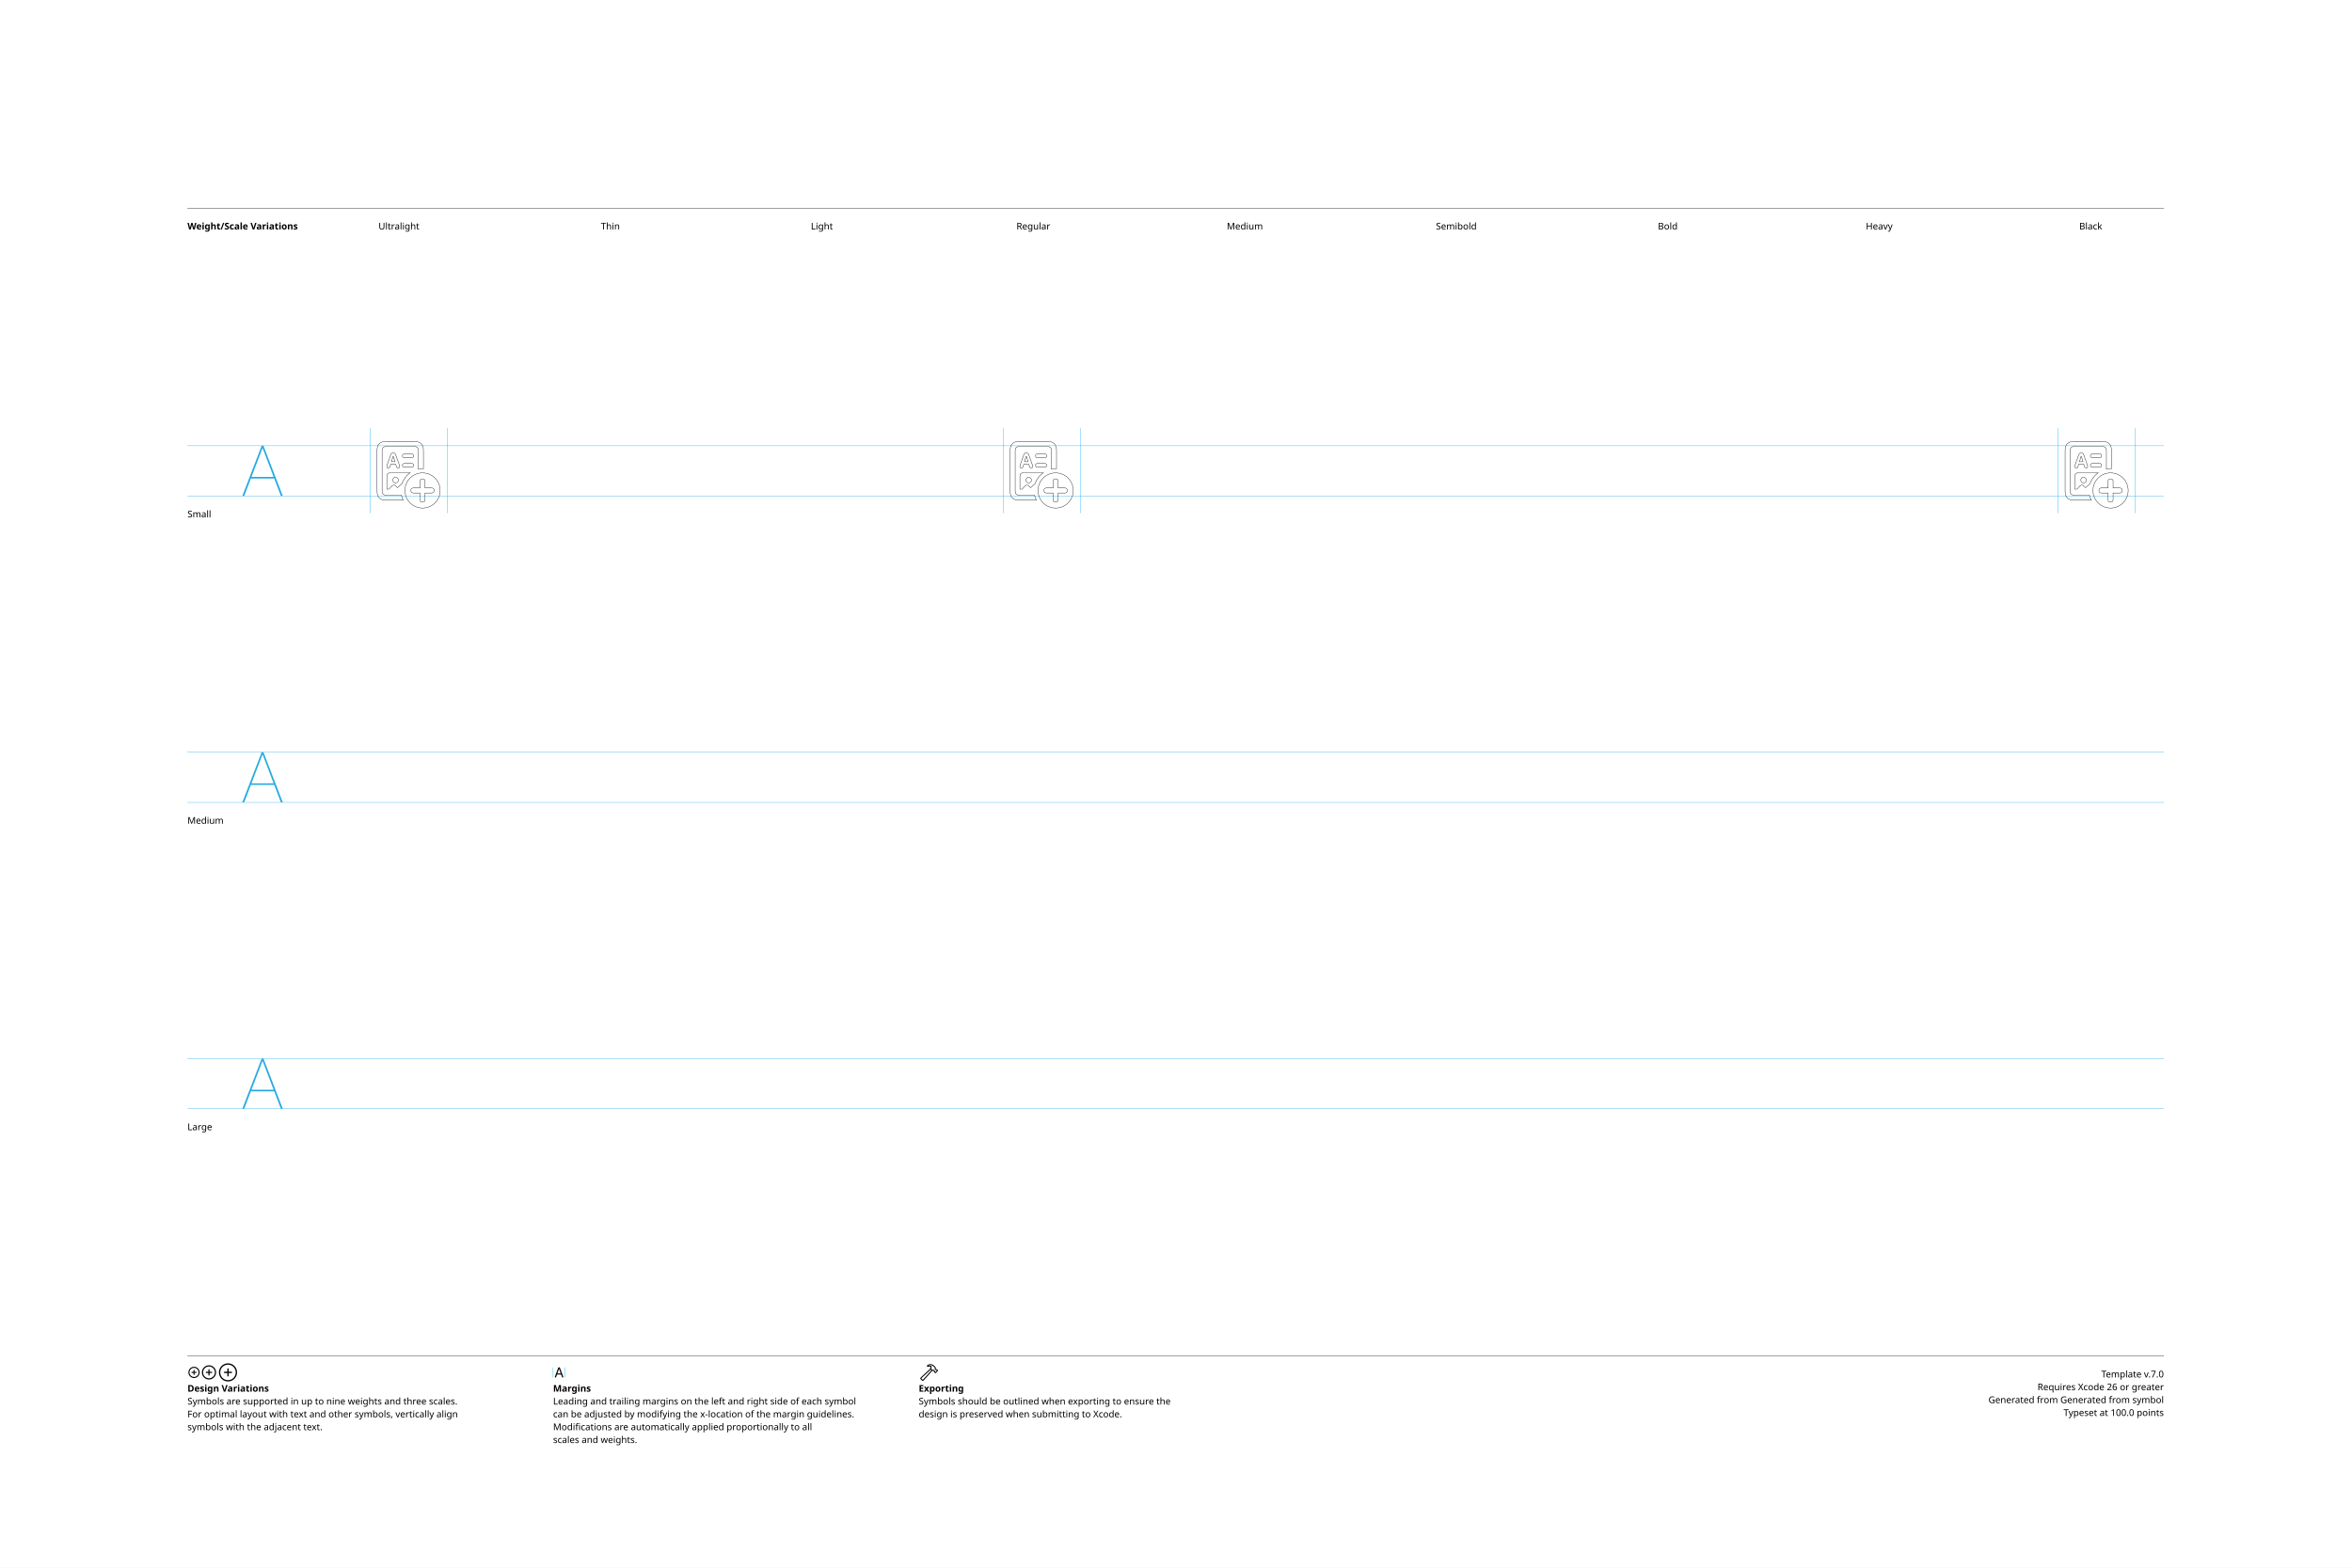
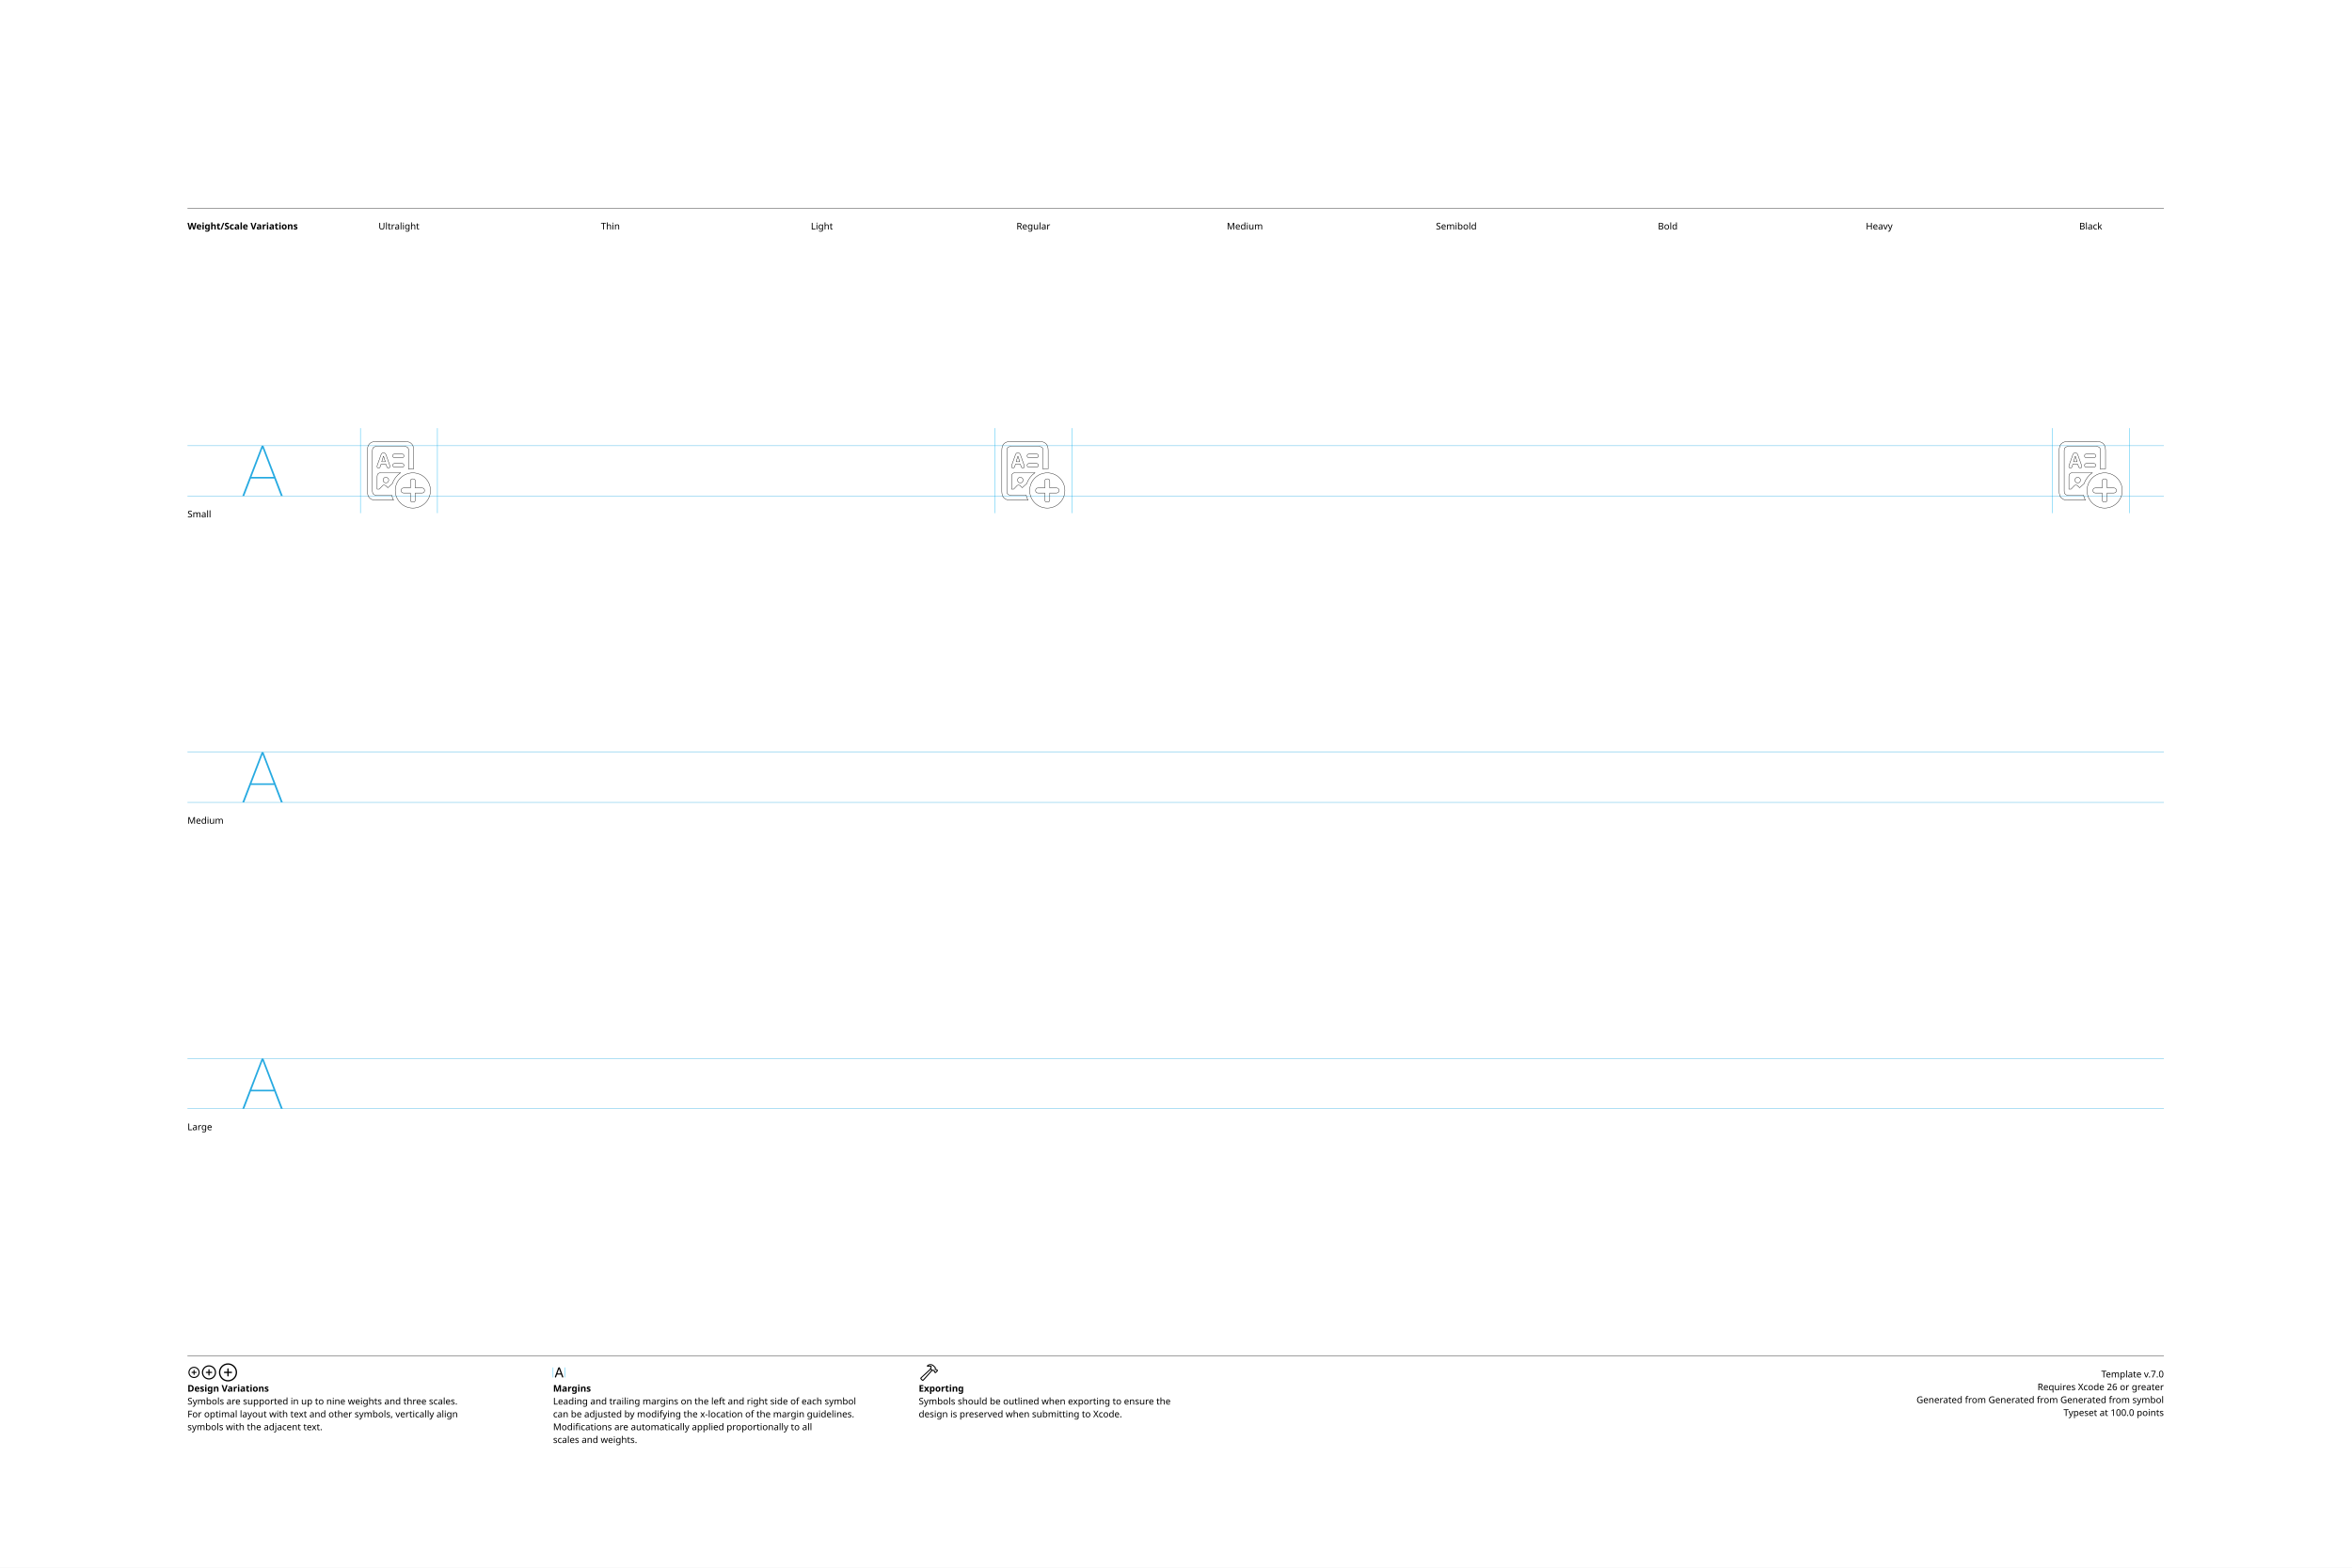
<svg xmlns="http://www.w3.org/2000/svg" version="1.1" viewBox="0 0 3300 2200">
-   <style>.SFSymbolsPreviewWireframe {fill:none;opacity:1.0;stroke:black;stroke-width:0.5}
+   <style>.defaults {-sfsymbols-variable-value-mode:color;-sfsymbols-draw-reverses-motion-groups:false}
+ 
+ .monochrome-0 {-sfsymbols-motion-group:0;-sfsymbols-layer-tags:-39a5ab731f0babe9}
+ .monochrome-1 {-sfsymbols-motion-group:0;-sfsymbols-layer-tags:-39a5ab731f0babe9}
+ 
+ .multicolor-0:labelColor {-sfsymbols-motion-group:0;-sfsymbols-layer-tags:-39a5ab731f0babe9}
+ .multicolor-1:tintColor {-sfsymbols-motion-group:0;-sfsymbols-layer-tags:-39a5ab731f0babe9}
+ 
+ .hierarchical-0:secondary {-sfsymbols-motion-group:0;-sfsymbols-layer-tags:-39a5ab731f0babe9}
+ .hierarchical-1:primary {-sfsymbols-motion-group:0;-sfsymbols-layer-tags:-39a5ab731f0babe9}
+ 
+ .SFSymbolsPreviewWireframe {fill:none;opacity:1.0;stroke:black;stroke-width:0.5}
</style>
  <g id="Notes">
    <rect height="2200" id="artboard" style="fill:white;opacity:1" width="3300" x="0" y="0" />
    <line style="fill:none;stroke:black;opacity:1;stroke-width:0.5;" x1="263" x2="3036" y1="292" y2="292" />
    <text style="stroke:none;fill:black;font-family:sans-serif;font-size:13;font-weight:bold;" transform="matrix(1 0 0 1 263 322)">Weight/Scale Variations</text>
    <text style="stroke:none;fill:black;font-family:sans-serif;font-size:13;text-anchor:middle;" transform="matrix(1 0 0 1 559.711 322)">Ultralight</text>
    <text style="stroke:none;fill:black;font-family:sans-serif;font-size:13;text-anchor:middle;" transform="matrix(1 0 0 1 856.422 322)">Thin</text>
    <text style="stroke:none;fill:black;font-family:sans-serif;font-size:13;text-anchor:middle;" transform="matrix(1 0 0 1 1153.13 322)">Light</text>
    <text style="stroke:none;fill:black;font-family:sans-serif;font-size:13;text-anchor:middle;" transform="matrix(1 0 0 1 1449.84 322)">Regular</text>
    <text style="stroke:none;fill:black;font-family:sans-serif;font-size:13;text-anchor:middle;" transform="matrix(1 0 0 1 1746.56 322)">Medium</text>
    <text style="stroke:none;fill:black;font-family:sans-serif;font-size:13;text-anchor:middle;" transform="matrix(1 0 0 1 2043.27 322)">Semibold</text>
    <text style="stroke:none;fill:black;font-family:sans-serif;font-size:13;text-anchor:middle;" transform="matrix(1 0 0 1 2339.98 322)">Bold</text>
    <text style="stroke:none;fill:black;font-family:sans-serif;font-size:13;text-anchor:middle;" transform="matrix(1 0 0 1 2636.69 322)">Heavy</text>
    <text style="stroke:none;fill:black;font-family:sans-serif;font-size:13;text-anchor:middle;" transform="matrix(1 0 0 1 2933.4 322)">Black</text>
    <line style="fill:none;stroke:black;opacity:1;stroke-width:0.5;" x1="263" x2="3036" y1="1903" y2="1903" />
    <g transform="matrix(0.2 0 0 0.2 263 1933)">
      <path d="m46.24 4.15c21.777 0 39.453-17.627 39.453-39.404s-17.676-39.404-39.453-39.404c-21.729 0-39.404 17.627-39.404 39.404s17.676 39.404 39.404 39.404Zm0-7.422c-17.676 0-31.934-14.307-31.934-31.982s14.258-31.982 31.934-31.982 31.982 14.307 31.982 31.982-14.307 31.982-31.982 31.982Zm3.613-17.773v-28.467c0-2.246-1.465-3.76-3.711-3.76-2.148 0-3.613 1.514-3.613 3.76v28.467c0 2.197 1.465 3.711 3.613 3.711 2.246 0 3.711-1.514 3.711-3.711Zm-17.822-10.596h28.418c2.197 0 3.711-1.465 3.711-3.613 0-2.197-1.514-3.711-3.711-3.711h-28.418c-2.246 0-3.76 1.514-3.76 3.711 0 2.148 1.514 3.613 3.76 3.613Z" />
    </g>
    <g transform="matrix(0.2 0 0 0.2 281.506 1933)">
      <path d="m58.545 14.551c27.49 0 49.805-22.314 49.805-49.805s-22.314-49.805-49.805-49.805-49.805 22.314-49.805 49.805 22.314 49.805 49.805 49.805Zm0-8.301c-22.949 0-41.504-18.555-41.504-41.504s18.555-41.504 41.504-41.504 41.504 18.555 41.504 41.504-18.555 41.504-41.504 41.504Zm4.053-23.096v-36.914c0-2.49-1.709-4.199-4.15-4.199-2.393 0-4.053 1.709-4.053 4.199v36.914c0 2.441 1.66 4.15 4.053 4.15 2.441 0 4.15-1.66 4.15-4.15Zm-22.559-14.404h36.963c2.441 0 4.15-1.611 4.15-4.004 0-2.441-1.709-4.15-4.15-4.15h-36.963c-2.49 0-4.15 1.709-4.15 4.15 0 2.393 1.66 4.004 4.15 4.004Z" />
    </g>
    <g transform="matrix(0.2 0 0 0.2 304.924 1933)">
      <path d="m74.853 28.32c35.107 0 63.623-28.467 63.623-63.574s-28.516-63.623-63.623-63.623-63.574 28.516-63.574 63.623 28.467 63.574 63.574 63.574Zm0-9.082c-30.127 0-54.492-24.365-54.492-54.492s24.365-54.492 54.492-54.492 54.492 24.365 54.492 54.492-24.365 54.492-54.492 54.492Zm4.443-30.322v-48.486c0-2.734-1.855-4.639-4.541-4.639-2.588 0-4.443 1.904-4.443 4.639v48.486c0 2.686 1.855 4.59 4.443 4.59 2.686 0 4.541-1.855 4.541-4.59Zm-28.711-19.775h48.486c2.686 0 4.59-1.807 4.59-4.395 0-2.734-1.855-4.59-4.59-4.59h-48.486c-2.734 0-4.59 1.855-4.59 4.59 0 2.588 1.855 4.395 4.59 4.395Z" />
    </g>
    <text style="stroke:none;fill:black;font-family:sans-serif;font-size:13;font-weight:bold;" transform="matrix(1 0 0 1 263 1953)">Design Variations</text>
    <text style="stroke:none;fill:black;font-family:sans-serif;font-size:13;" transform="matrix(1 0 0 1 263 1971)">Symbols are supported in up to nine weights and three scales.</text>
    <text style="stroke:none;fill:black;font-family:sans-serif;font-size:13;" transform="matrix(1 0 0 1 263 1989)">For optimal layout with text and other symbols, vertically align</text>
    <text style="stroke:none;fill:black;font-family:sans-serif;font-size:13;" transform="matrix(1 0 0 1 263 2007)">symbols with the adjacent text.</text>
    <line style="fill:none;stroke:#00AEEF;stroke-width:0.5;opacity:1.0;" x1="776" x2="776" y1="1919" y2="1933" />
    <g transform="matrix(0.2 0 0 0.2 776 1933)">
      <path d="m16.553 0.781c2.588 0 3.857-0.977 4.785-3.711l20.557-57.52h0.244l20.605 57.52c0.928 2.734 2.197 3.711 4.736 3.711 2.588 0 4.248-1.562 4.248-4.004 0-0.83-0.146-1.611-0.537-2.637l-22.9-60.986c-1.123-2.979-3.125-4.492-6.25-4.492-3.027 0-5.078 1.465-6.152 4.443l-22.9 61.084c-0.391 1.025-0.537 1.807-0.537 2.637 0 2.441 1.562 3.955 4.102 3.955Zm10.205-20.947h30.664c2.002 0 3.662-1.66 3.662-3.662 0-2.051-1.66-3.662-3.662-3.662h-30.664c-2.002 0-3.662 1.611-3.662 3.662 0 2.002 1.66 3.662 3.662 3.662Z" />
    </g>
    <line style="fill:none;stroke:#00AEEF;stroke-width:0.5;opacity:1.0;" x1="792.836" x2="792.836" y1="1919" y2="1933" />
    <text style="stroke:none;fill:black;font-family:sans-serif;font-size:13;font-weight:bold;" transform="matrix(1 0 0 1 776 1953)">Margins</text>
    <text style="stroke:none;fill:black;font-family:sans-serif;font-size:13;" transform="matrix(1 0 0 1 776 1971)">Leading and trailing margins on the left and right side of each symbol</text>
    <text style="stroke:none;fill:black;font-family:sans-serif;font-size:13;" transform="matrix(1 0 0 1 776 1989)">can be adjusted by modifying the x-location of the margin guidelines.</text>
    <text style="stroke:none;fill:black;font-family:sans-serif;font-size:13;" transform="matrix(1 0 0 1 776 2007)">Modifications are automatically applied proportionally to all</text>
    <text style="stroke:none;fill:black;font-family:sans-serif;font-size:13;" transform="matrix(1 0 0 1 776 2025)">scales and weights.</text>
    <g transform="matrix(0.2 0 0 0.2 1289 1933)">
      <path d="m14.209 13.135 7.861 7.861c4.297 4.395 9.326 4.102 13.867-1.025l60.693-68.213-4.883-4.883-60.254 67.676c-1.807 1.953-3.467 2.441-5.811 0.098l-5.176-5.127c-2.295-2.295-1.807-3.955 0.195-5.811l67.481-62.158-4.883-4.834-68.066 62.598c-4.98 4.59-5.322 9.473-1.025 13.818Zm44.873-97.461c-2.051 2.002-2.246 4.883-1.074 6.787 1.123 1.807 3.467 3.027 6.592 2.246 5.859-1.66 12.598-2.393 18.896 0.928l-2.686 7.129c-1.611 4.004-0.732 6.885 1.709 9.424l10.254 10.303c2.344 2.393 4.541 2.441 7.08 1.953l4.443-0.732 2.588 2.539-0.195 2.246c-0.098 2.295 0.537 4.297 2.783 6.494l3.369 3.32c2.295 2.295 5.518 2.49 7.812 0.195l12.988-13.037c2.295-2.344 2.148-5.371-0.195-7.666l-3.418-3.418c-2.197-2.197-4.053-3.027-6.348-2.881l-2.344 0.244-2.441-2.441 1.025-4.688c0.635-2.734-0.244-4.98-2.881-7.617l-11.279-11.182c-12.94-12.842-35.596-11.035-46.68-0.146Zm7.08 2.051c8.789-6.396 25.977-5.664 33.691 1.953l12.305 12.207c1.025 1.025 1.221 1.807 0.928 3.32l-1.465 6.641 6.738 6.689 4.395-0.244c1.123-0.049 1.514 0.049 2.344 0.879l2.539 2.49-10.84 10.84-2.49-2.49c-0.83-0.879-0.977-1.221-0.928-2.393l0.293-4.346-6.689-6.738-6.836 1.172c-1.416 0.293-2.051 0.195-3.174-0.879l-8.936-8.887c-1.074-1.025-1.172-1.709-0.488-3.369l4.59-11.475c-6.104-6.348-17.041-7.52-25.586-4.59-0.684 0.244-0.928-0.391-0.391-0.781Z" />
    </g>
    <text style="stroke:none;fill:black;font-family:sans-serif;font-size:13;font-weight:bold;" transform="matrix(1 0 0 1 1289 1953)">Exporting</text>
    <text style="stroke:none;fill:black;font-family:sans-serif;font-size:13;" transform="matrix(1 0 0 1 1289 1971)">Symbols should be outlined when exporting to ensure the</text>
    <text style="stroke:none;fill:black;font-family:sans-serif;font-size:13;" transform="matrix(1 0 0 1 1289 1989)">design is preserved when submitting to Xcode.</text>
    <text id="template-version" style="stroke:none;fill:black;font-family:sans-serif;font-size:13;text-anchor:end;" transform="matrix(1 0 0 1 3036 1933)">Template v.7.0</text>
    <text style="stroke:none;fill:black;font-family:sans-serif;font-size:13;text-anchor:end;" transform="matrix(1 0 0 1 3036 1951)">Requires Xcode 26 or greater</text>
-     <text id="descriptive-name" style="stroke:none;fill:black;font-family:sans-serif;font-size:13;text-anchor:end;" transform="matrix(1 0 0 1 3036 1969)">Generated from Generated from symbol</text>
+     <text id="descriptive-name" style="stroke:none;fill:black;font-family:sans-serif;font-size:13;text-anchor:end;" transform="matrix(1 0 0 1 3036 1969)">Generated from Generated from Generated from symbol</text>
    <text style="stroke:none;fill:black;font-family:sans-serif;font-size:13;text-anchor:end;" transform="matrix(1 0 0 1 3036 1987)">Typeset at 100.0 points</text>
    <text style="stroke:none;fill:black;font-family:sans-serif;font-size:13;" transform="matrix(1 0 0 1 263 726)">Small</text>
    <text style="stroke:none;fill:black;font-family:sans-serif;font-size:13;" transform="matrix(1 0 0 1 263 1156)">Medium</text>
    <text style="stroke:none;fill:black;font-family:sans-serif;font-size:13;" transform="matrix(1 0 0 1 263 1586)">Large</text>
  </g>
  <g id="Guides">
    <g id="H-reference" style="fill:#27AAE1;stroke:none;" transform="matrix(1 0 0 1 339 696)">
      <path d="M0.994 0L3.638 0L29.328-67.132L30.03-67.132L30.03-70.459L28.123-70.459ZM11.688-24.48L46.981-24.48L46.231-26.729L12.438-26.729ZM55.12 0L57.764 0L30.638-70.459L29.433-70.459L29.433-67.132Z" />
    </g>
    <line id="Baseline-S" style="fill:none;stroke:#27AAE1;opacity:1;stroke-width:0.5;" x1="263" x2="3036" y1="696" y2="696" />
    <line id="Capline-S" style="fill:none;stroke:#27AAE1;opacity:1;stroke-width:0.5;" x1="263" x2="3036" y1="625.541" y2="625.541" />
    <g id="H-reference" style="fill:#27AAE1;stroke:none;" transform="matrix(1 0 0 1 339 1126)">
      <path d="M0.994 0L3.638 0L29.328-67.132L30.03-67.132L30.03-70.459L28.123-70.459ZM11.688-24.48L46.981-24.48L46.231-26.729L12.438-26.729ZM55.12 0L57.764 0L30.638-70.459L29.433-70.459L29.433-67.132Z" />
    </g>
    <line id="Baseline-M" style="fill:none;stroke:#27AAE1;opacity:1;stroke-width:0.5;" x1="263" x2="3036" y1="1126" y2="1126" />
    <line id="Capline-M" style="fill:none;stroke:#27AAE1;opacity:1;stroke-width:0.5;" x1="263" x2="3036" y1="1055.54" y2="1055.54" />
    <g id="H-reference" style="fill:#27AAE1;stroke:none;" transform="matrix(1 0 0 1 339 1556)">
      <path d="M0.994 0L3.638 0L29.328-67.132L30.03-67.132L30.03-70.459L28.123-70.459ZM11.688-24.48L46.981-24.48L46.231-26.729L12.438-26.729ZM55.12 0L57.764 0L30.638-70.459L29.433-70.459L29.433-67.132Z" />
    </g>
    <line id="Baseline-L" style="fill:none;stroke:#27AAE1;opacity:1;stroke-width:0.5;" x1="263" x2="3036" y1="1556" y2="1556" />
    <line id="Capline-L" style="fill:none;stroke:#27AAE1;opacity:1;stroke-width:0.5;" x1="263" x2="3036" y1="1485.54" y2="1485.54" />
-     <line id="right-margin-Black-S" style="fill:none;stroke:#00AEEF;stroke-width:0.5;opacity:1.0;" x1="2995.733" x2="2995.733" y1="600.785" y2="720.121" />
-     <line id="left-margin-Black-S" style="fill:none;stroke:#00AEEF;stroke-width:0.5;opacity:1.0;" x1="2887.7" x2="2887.7" y1="600.785" y2="720.121" />
-     <line id="right-margin-Regular-S" style="fill:none;stroke:#00AEEF;stroke-width:0.5;opacity:1.0;" x1="1515.593" x2="1515.593" y1="600.785" y2="720.121" />
-     <line id="left-margin-Regular-S" style="fill:none;stroke:#00AEEF;stroke-width:0.5;opacity:1.0;" x1="1407.56" x2="1407.56" y1="600.785" y2="720.121" />
-     <line id="right-margin-Ultralight-S" style="fill:none;stroke:#00AEEF;stroke-width:0.5;opacity:1.0;" x1="627.321" x2="627.321" y1="600.785" y2="720.121" />
-     <line id="left-margin-Ultralight-S" style="fill:none;stroke:#00AEEF;stroke-width:0.5;opacity:1.0;" x1="519.288" x2="519.288" y1="600.785" y2="720.121" />
+     <line id="right-margin-Black-S" style="fill:none;stroke:#00AEEF;stroke-width:0.5;opacity:1.0;" x1="2987.42" x2="2987.42" y1="600.785" y2="720.121" />
+     <line id="left-margin-Black-S" style="fill:none;stroke:#00AEEF;stroke-width:0.5;opacity:1.0;" x1="2879.38" x2="2879.38" y1="600.785" y2="720.121" />
+     <line id="right-margin-Regular-S" style="fill:none;stroke:#00AEEF;stroke-width:0.5;opacity:1.0;" x1="1503.86" x2="1503.86" y1="600.785" y2="720.121" />
+     <line id="left-margin-Regular-S" style="fill:none;stroke:#00AEEF;stroke-width:0.5;opacity:1.0;" x1="1395.83" x2="1395.83" y1="600.785" y2="720.121" />
+     <line id="right-margin-Ultralight-S" style="fill:none;stroke:#00AEEF;stroke-width:0.5;opacity:1.0;" x1="613.728" x2="613.728" y1="600.785" y2="720.121" />
+     <line id="left-margin-Ultralight-S" style="fill:none;stroke:#00AEEF;stroke-width:0.5;opacity:1.0;" x1="505.695" x2="505.695" y1="600.785" y2="720.121" />
  </g>
  <g id="Symbols">
-     <g id="Black-S" transform="matrix(1 0 0 1 2887.7 696)">
-       <path class="monochrome-0 multicolor-0:tintColor hierarchical-0:secondary SFSymbolsPreviewWireframe" d="M9.766 -6.543V-63.965C9.766 -72.266 13.818 -76.416 22.021 -76.416H62.5C70.703 -76.416 74.805 -72.266 74.805 -63.965V-37.973C74.395 -37.989 73.983 -37.998 73.57 -37.998C71.57 -37.998 69.616 -37.804 67.725 -37.435V-63.867C67.725 -67.383 65.82 -69.385 62.158 -69.385H22.412C18.701 -69.385 16.797 -67.383 16.797 -63.867V-6.641C16.797 -3.125 18.701 -1.123 22.412 -1.123H43.957C44.501 1.347 45.347 3.704 46.453 5.908H22.021C13.818 5.908 9.766 1.807 9.766 -6.543ZM23.438 -9.57V-27.393C23.438 -30.762 25.342 -32.52 28.613 -32.52H56.006C56.064 -32.52 56.122 -32.519 56.179 -32.518C50.917 -28.827 46.881 -23.508 44.804 -17.291L38.477 -11.621L35.449 -14.404C34.717 -15.039 33.936 -15.283 33.203 -15.283C32.471 -15.283 31.738 -15.039 31.055 -14.404L26.465 -9.57ZM25.586 -39.209C24.17 -39.209 23.34 -39.99 23.34 -41.357C23.34 -41.699 23.438 -42.236 23.584 -42.822L28.857 -57.666C29.492 -59.57 30.566 -60.449 32.324 -60.449C34.18 -60.449 35.303 -59.57 35.938 -57.666L41.211 -42.822C41.357 -42.188 41.455 -41.699 41.455 -41.357C41.455 -39.99 40.674 -39.209 39.209 -39.209C38.086 -39.209 37.305 -39.844 36.963 -41.309L35.791 -44.531H28.955L27.832 -41.309C27.49 -39.795 26.758 -39.209 25.586 -39.209ZM47.949 -40.332C46.387 -40.332 45.264 -41.504 45.264 -43.018C45.264 -44.482 46.387 -45.605 47.949 -45.605H58.447C59.961 -45.605 61.084 -44.482 61.084 -43.018C61.084 -41.504 59.961 -40.332 58.447 -40.332ZM47.949 -53.613C46.387 -53.613 45.264 -54.785 45.264 -56.299C45.264 -57.764 46.387 -58.887 47.949 -58.887H58.447C59.961 -58.887 61.084 -57.764 61.084 -56.299C61.084 -54.785 59.961 -53.613 58.447 -53.613ZM35.742 -18.31C37.891 -18.31 39.697 -20.117 39.697 -22.266C39.697 -24.463 37.891 -26.123 35.742 -26.221C33.545 -26.318 31.787 -24.463 31.787 -22.266C31.787 -20.117 33.545 -18.31 35.742 -18.31ZM29.883 -47.998H34.912L32.52 -55.762H32.227Z" />
-       <path class="monochrome-1 multicolor-1:tintColor hierarchical-1:primary SFSymbolsPreviewWireframe" d="M98.267 -7.675C98.267 5.965 87.21 17.022 73.57 17.022C59.93 17.022 48.873 5.965 48.873 -7.675C48.873 -21.315 59.93 -32.373 73.57 -32.373C87.21 -32.373 98.267 -21.315 98.267 -7.675ZM60.727 -11.191Q57.212 -11.191 57.212 -7.675Q57.212 -4.16 60.727 -4.16H70.054V5.167Q70.054 8.683 73.57 8.683Q77.085 8.683 77.085 5.167V-4.16H86.412Q89.928 -4.16 89.928 -7.675Q89.928 -11.191 86.412 -11.191H77.085V-20.518Q77.085 -24.034 73.57 -24.034Q70.054 -24.034 70.054 -20.518V-11.191Z" />
+     <g id="Black-S" transform="matrix(1 0 0 1 2879.38 696)">
+       <path class="monochrome-0 multicolor-0:labelColor hierarchical-0:secondary SFSymbolsPreviewWireframe" d="M9.766-6.543L9.766-63.965C9.766-72.266 13.818-76.416 22.021-76.416L62.5-76.416C70.703-76.416 74.805-72.266 74.805-63.965L74.805-37.973C74.395-37.989 73.983-37.998 73.57-37.998C71.57-37.998 69.616-37.804 67.725-37.435L67.725-63.867C67.725-67.383 65.82-69.385 62.158-69.385L22.412-69.385C18.701-69.385 16.797-67.383 16.797-63.867L16.797-6.641C16.797-3.125 18.701-1.123 22.412-1.123L43.957-1.123C44.501 1.347 45.347 3.704 46.453 5.908L22.021 5.908C13.818 5.908 9.766 1.807 9.766-6.543ZM23.438-9.57L23.438-27.393C23.438-30.762 25.342-32.52 28.613-32.52L56.006-32.52C56.064-32.52 56.122-32.519 56.179-32.518C50.917-28.827 46.881-23.508 44.804-17.291L38.477-11.621L35.449-14.404C34.717-15.039 33.936-15.283 33.203-15.283C32.471-15.283 31.738-15.039 31.055-14.404L26.465-9.57ZM25.586-39.209C24.17-39.209 23.34-39.99 23.34-41.357C23.34-41.699 23.438-42.236 23.584-42.822L28.857-57.666C29.492-59.57 30.566-60.449 32.324-60.449C34.18-60.449 35.303-59.57 35.938-57.666L41.211-42.822C41.357-42.188 41.455-41.699 41.455-41.357C41.455-39.99 40.674-39.209 39.209-39.209C38.086-39.209 37.305-39.844 36.963-41.309L35.791-44.531L28.955-44.531L27.832-41.309C27.49-39.795 26.758-39.209 25.586-39.209ZM47.949-40.332C46.387-40.332 45.264-41.504 45.264-43.018C45.264-44.482 46.387-45.605 47.949-45.605L58.447-45.605C59.961-45.605 61.084-44.482 61.084-43.018C61.084-41.504 59.961-40.332 58.447-40.332ZM47.949-53.613C46.387-53.613 45.264-54.785 45.264-56.299C45.264-57.764 46.387-58.887 47.949-58.887L58.447-58.887C59.961-58.887 61.084-57.764 61.084-56.299C61.084-54.785 59.961-53.613 58.447-53.613ZM35.742-18.31C37.891-18.31 39.697-20.117 39.697-22.266C39.697-24.463 37.891-26.123 35.742-26.221C33.545-26.318 31.787-24.463 31.787-22.266C31.787-20.117 33.545-18.31 35.742-18.31ZM29.883-47.998L34.912-47.998L32.52-55.762L32.227-55.762Z" />
+       <path class="monochrome-1 multicolor-1:tintColor hierarchical-1:primary SFSymbolsPreviewWireframe" d="M98.267-7.675C98.267 5.965 87.21 17.022 73.57 17.022C59.93 17.022 48.873 5.965 48.873-7.675C48.873-21.315 59.93-32.373 73.57-32.373C87.21-32.373 98.267-21.315 98.267-7.675ZM60.727-11.191Q57.212-11.191 57.212-7.675Q57.212-4.16 60.727-4.16L70.054-4.16L70.054 5.167Q70.054 8.683 73.57 8.683Q77.085 8.683 77.085 5.167L77.085-4.16L86.412-4.16Q89.928-4.16 89.928-7.675Q89.928-11.191 86.412-11.191L77.085-11.191L77.085-20.518Q77.085-24.034 73.57-24.034Q70.054-24.034 70.054-20.518L70.054-11.191Z" />
    </g>
-     <g id="Regular-S" transform="matrix(1 0 0 1 1407.56 696)">
-       <path class="monochrome-0 multicolor-0:tintColor hierarchical-0:secondary SFSymbolsPreviewWireframe" d="M9.766 -6.543V-63.965C9.766 -72.266 13.818 -76.416 22.021 -76.416H62.5C70.703 -76.416 74.805 -72.266 74.805 -63.965V-37.973C74.395 -37.989 73.983 -37.998 73.57 -37.998C71.57 -37.998 69.616 -37.804 67.725 -37.435V-63.867C67.725 -67.383 65.82 -69.385 62.158 -69.385H22.412C18.701 -69.385 16.797 -67.383 16.797 -63.867V-6.641C16.797 -3.125 18.701 -1.123 22.412 -1.123H43.957C44.501 1.347 45.347 3.704 46.453 5.908H22.021C13.818 5.908 9.766 1.807 9.766 -6.543ZM23.438 -9.57V-27.393C23.438 -30.762 25.342 -32.52 28.613 -32.52H56.006C56.064 -32.52 56.122 -32.519 56.179 -32.518C50.917 -28.827 46.881 -23.508 44.804 -17.291L38.477 -11.621L35.449 -14.404C34.717 -15.039 33.936 -15.283 33.203 -15.283C32.471 -15.283 31.738 -15.039 31.055 -14.404L26.465 -9.57ZM25.586 -39.209C24.17 -39.209 23.34 -39.99 23.34 -41.357C23.34 -41.699 23.438 -42.236 23.584 -42.822L28.857 -57.666C29.492 -59.57 30.566 -60.449 32.324 -60.449C34.18 -60.449 35.303 -59.57 35.938 -57.666L41.211 -42.822C41.357 -42.188 41.455 -41.699 41.455 -41.357C41.455 -39.99 40.674 -39.209 39.209 -39.209C38.086 -39.209 37.305 -39.844 36.963 -41.309L35.791 -44.531H28.955L27.832 -41.309C27.49 -39.795 26.758 -39.209 25.586 -39.209ZM47.949 -40.332C46.387 -40.332 45.264 -41.504 45.264 -43.018C45.264 -44.482 46.387 -45.605 47.949 -45.605H58.447C59.961 -45.605 61.084 -44.482 61.084 -43.018C61.084 -41.504 59.961 -40.332 58.447 -40.332ZM47.949 -53.613C46.387 -53.613 45.264 -54.785 45.264 -56.299C45.264 -57.764 46.387 -58.887 47.949 -58.887H58.447C59.961 -58.887 61.084 -57.764 61.084 -56.299C61.084 -54.785 59.961 -53.613 58.447 -53.613ZM35.742 -18.31C37.891 -18.31 39.697 -20.117 39.697 -22.266C39.697 -24.463 37.891 -26.123 35.742 -26.221C33.545 -26.318 31.787 -24.463 31.787 -22.266C31.787 -20.117 33.545 -18.31 35.742 -18.31ZM29.883 -47.998H34.912L32.52 -55.762H32.227Z" />
-       <path class="monochrome-1 multicolor-1:tintColor hierarchical-1:primary SFSymbolsPreviewWireframe" d="M98.267 -7.675C98.267 5.965 87.21 17.022 73.57 17.022C59.93 17.022 48.873 5.965 48.873 -7.675C48.873 -21.315 59.93 -32.373 73.57 -32.373C87.21 -32.373 98.267 -21.315 98.267 -7.675ZM60.727 -11.191Q57.212 -11.191 57.212 -7.675Q57.212 -4.16 60.727 -4.16H70.054V5.167Q70.054 8.683 73.57 8.683Q77.085 8.683 77.085 5.167V-4.16H86.412Q89.928 -4.16 89.928 -7.675Q89.928 -11.191 86.412 -11.191H77.085V-20.518Q77.085 -24.034 73.57 -24.034Q70.054 -24.034 70.054 -20.518V-11.191Z" />
+     <g id="Regular-S" transform="matrix(1 0 0 1 1395.83 696)">
+       <path class="monochrome-0 multicolor-0:labelColor hierarchical-0:secondary SFSymbolsPreviewWireframe" d="M9.766-6.543L9.766-63.965C9.766-72.266 13.818-76.416 22.021-76.416L62.5-76.416C70.703-76.416 74.805-72.266 74.805-63.965L74.805-37.973C74.395-37.989 73.983-37.998 73.57-37.998C71.57-37.998 69.616-37.804 67.725-37.435L67.725-63.867C67.725-67.383 65.82-69.385 62.158-69.385L22.412-69.385C18.701-69.385 16.797-67.383 16.797-63.867L16.797-6.641C16.797-3.125 18.701-1.123 22.412-1.123L43.957-1.123C44.501 1.347 45.347 3.704 46.453 5.908L22.021 5.908C13.818 5.908 9.766 1.807 9.766-6.543ZM23.438-9.57L23.438-27.393C23.438-30.762 25.342-32.52 28.613-32.52L56.006-32.52C56.064-32.52 56.122-32.519 56.179-32.518C50.917-28.827 46.881-23.508 44.804-17.291L38.477-11.621L35.449-14.404C34.717-15.039 33.936-15.283 33.203-15.283C32.471-15.283 31.738-15.039 31.055-14.404L26.465-9.57ZM25.586-39.209C24.17-39.209 23.34-39.99 23.34-41.357C23.34-41.699 23.438-42.236 23.584-42.822L28.857-57.666C29.492-59.57 30.566-60.449 32.324-60.449C34.18-60.449 35.303-59.57 35.938-57.666L41.211-42.822C41.357-42.188 41.455-41.699 41.455-41.357C41.455-39.99 40.674-39.209 39.209-39.209C38.086-39.209 37.305-39.844 36.963-41.309L35.791-44.531L28.955-44.531L27.832-41.309C27.49-39.795 26.758-39.209 25.586-39.209ZM47.949-40.332C46.387-40.332 45.264-41.504 45.264-43.018C45.264-44.482 46.387-45.605 47.949-45.605L58.447-45.605C59.961-45.605 61.084-44.482 61.084-43.018C61.084-41.504 59.961-40.332 58.447-40.332ZM47.949-53.613C46.387-53.613 45.264-54.785 45.264-56.299C45.264-57.764 46.387-58.887 47.949-58.887L58.447-58.887C59.961-58.887 61.084-57.764 61.084-56.299C61.084-54.785 59.961-53.613 58.447-53.613ZM35.742-18.31C37.891-18.31 39.697-20.117 39.697-22.266C39.697-24.463 37.891-26.123 35.742-26.221C33.545-26.318 31.787-24.463 31.787-22.266C31.787-20.117 33.545-18.31 35.742-18.31ZM29.883-47.998L34.912-47.998L32.52-55.762L32.227-55.762Z" />
+       <path class="monochrome-1 multicolor-1:tintColor hierarchical-1:primary SFSymbolsPreviewWireframe" d="M98.267-7.675C98.267 5.965 87.21 17.022 73.57 17.022C59.93 17.022 48.873 5.965 48.873-7.675C48.873-21.315 59.93-32.373 73.57-32.373C87.21-32.373 98.267-21.315 98.267-7.675ZM60.727-11.191Q57.212-11.191 57.212-7.675Q57.212-4.16 60.727-4.16L70.054-4.16L70.054 5.167Q70.054 8.683 73.57 8.683Q77.085 8.683 77.085 5.167L77.085-4.16L86.412-4.16Q89.928-4.16 89.928-7.675Q89.928-11.191 86.412-11.191L77.085-11.191L77.085-20.518Q77.085-24.034 73.57-24.034Q70.054-24.034 70.054-20.518L70.054-11.191Z" />
    </g>
-     <g id="Ultralight-S" transform="matrix(1 0 0 1 519.288 696)">
-       <path class="monochrome-0 multicolor-0:tintColor hierarchical-0:secondary SFSymbolsPreviewWireframe" d="M9.766 -6.543V-63.965C9.766 -72.266 13.818 -76.416 22.021 -76.416H62.5C70.703 -76.416 74.805 -72.266 74.805 -63.965V-37.973C74.395 -37.989 73.983 -37.998 73.57 -37.998C71.57 -37.998 69.616 -37.804 67.725 -37.435V-63.867C67.725 -67.383 65.82 -69.385 62.158 -69.385H22.412C18.701 -69.385 16.797 -67.383 16.797 -63.867V-6.641C16.797 -3.125 18.701 -1.123 22.412 -1.123H43.957C44.501 1.347 45.347 3.704 46.453 5.908H22.021C13.818 5.908 9.766 1.807 9.766 -6.543ZM23.438 -9.57V-27.393C23.438 -30.762 25.342 -32.52 28.613 -32.52H56.006C56.064 -32.52 56.122 -32.519 56.179 -32.518C50.917 -28.827 46.881 -23.508 44.804 -17.291L38.477 -11.621L35.449 -14.404C34.717 -15.039 33.936 -15.283 33.203 -15.283C32.471 -15.283 31.738 -15.039 31.055 -14.404L26.465 -9.57ZM25.586 -39.209C24.17 -39.209 23.34 -39.99 23.34 -41.357C23.34 -41.699 23.438 -42.236 23.584 -42.822L28.857 -57.666C29.492 -59.57 30.566 -60.449 32.324 -60.449C34.18 -60.449 35.303 -59.57 35.938 -57.666L41.211 -42.822C41.357 -42.188 41.455 -41.699 41.455 -41.357C41.455 -39.99 40.674 -39.209 39.209 -39.209C38.086 -39.209 37.305 -39.844 36.963 -41.309L35.791 -44.531H28.955L27.832 -41.309C27.49 -39.795 26.758 -39.209 25.586 -39.209ZM47.949 -40.332C46.387 -40.332 45.264 -41.504 45.264 -43.018C45.264 -44.482 46.387 -45.605 47.949 -45.605H58.447C59.961 -45.605 61.084 -44.482 61.084 -43.018C61.084 -41.504 59.961 -40.332 58.447 -40.332ZM47.949 -53.613C46.387 -53.613 45.264 -54.785 45.264 -56.299C45.264 -57.764 46.387 -58.887 47.949 -58.887H58.447C59.961 -58.887 61.084 -57.764 61.084 -56.299C61.084 -54.785 59.961 -53.613 58.447 -53.613ZM35.742 -18.31C37.891 -18.31 39.697 -20.117 39.697 -22.266C39.697 -24.463 37.891 -26.123 35.742 -26.221C33.545 -26.318 31.787 -24.463 31.787 -22.266C31.787 -20.117 33.545 -18.31 35.742 -18.31ZM29.883 -47.998H34.912L32.52 -55.762H32.227Z" />
-       <path class="monochrome-1 multicolor-1:tintColor hierarchical-1:primary SFSymbolsPreviewWireframe" d="M98.267 -7.675C98.267 5.965 87.21 17.022 73.57 17.022C59.93 17.022 48.873 5.965 48.873 -7.675C48.873 -21.315 59.93 -32.373 73.57 -32.373C87.21 -32.373 98.267 -21.315 98.267 -7.675ZM60.727 -11.191Q57.212 -11.191 57.212 -7.675Q57.212 -4.16 60.727 -4.16H70.054V5.167Q70.054 8.683 73.57 8.683Q77.085 8.683 77.085 5.167V-4.16H86.412Q89.928 -4.16 89.928 -7.675Q89.928 -11.191 86.412 -11.191H77.085V-20.518Q77.085 -24.034 73.57 -24.034Q70.054 -24.034 70.054 -20.518V-11.191Z" />
+     <g id="Ultralight-S" transform="matrix(1 0 0 1 505.695 696)">
+       <path class="monochrome-0 multicolor-0:labelColor hierarchical-0:secondary SFSymbolsPreviewWireframe" d="M9.766-6.543L9.766-63.965C9.766-72.266 13.818-76.416 22.021-76.416L62.5-76.416C70.703-76.416 74.805-72.266 74.805-63.965L74.805-37.973C74.395-37.989 73.983-37.998 73.57-37.998C71.57-37.998 69.616-37.804 67.725-37.435L67.725-63.867C67.725-67.383 65.82-69.385 62.158-69.385L22.412-69.385C18.701-69.385 16.797-67.383 16.797-63.867L16.797-6.641C16.797-3.125 18.701-1.123 22.412-1.123L43.957-1.123C44.501 1.347 45.347 3.704 46.453 5.908L22.021 5.908C13.818 5.908 9.766 1.807 9.766-6.543ZM23.438-9.57L23.438-27.393C23.438-30.762 25.342-32.52 28.613-32.52L56.006-32.52C56.064-32.52 56.122-32.519 56.179-32.518C50.917-28.827 46.881-23.508 44.804-17.291L38.477-11.621L35.449-14.404C34.717-15.039 33.936-15.283 33.203-15.283C32.471-15.283 31.738-15.039 31.055-14.404L26.465-9.57ZM25.586-39.209C24.17-39.209 23.34-39.99 23.34-41.357C23.34-41.699 23.438-42.236 23.584-42.822L28.857-57.666C29.492-59.57 30.566-60.449 32.324-60.449C34.18-60.449 35.303-59.57 35.938-57.666L41.211-42.822C41.357-42.188 41.455-41.699 41.455-41.357C41.455-39.99 40.674-39.209 39.209-39.209C38.086-39.209 37.305-39.844 36.963-41.309L35.791-44.531L28.955-44.531L27.832-41.309C27.49-39.795 26.758-39.209 25.586-39.209ZM47.949-40.332C46.387-40.332 45.264-41.504 45.264-43.018C45.264-44.482 46.387-45.605 47.949-45.605L58.447-45.605C59.961-45.605 61.084-44.482 61.084-43.018C61.084-41.504 59.961-40.332 58.447-40.332ZM47.949-53.613C46.387-53.613 45.264-54.785 45.264-56.299C45.264-57.764 46.387-58.887 47.949-58.887L58.447-58.887C59.961-58.887 61.084-57.764 61.084-56.299C61.084-54.785 59.961-53.613 58.447-53.613ZM35.742-18.31C37.891-18.31 39.697-20.117 39.697-22.266C39.697-24.463 37.891-26.123 35.742-26.221C33.545-26.318 31.787-24.463 31.787-22.266C31.787-20.117 33.545-18.31 35.742-18.31ZM29.883-47.998L34.912-47.998L32.52-55.762L32.227-55.762Z" />
+       <path class="monochrome-1 multicolor-1:tintColor hierarchical-1:primary SFSymbolsPreviewWireframe" d="M98.267-7.675C98.267 5.965 87.21 17.022 73.57 17.022C59.93 17.022 48.873 5.965 48.873-7.675C48.873-21.315 59.93-32.373 73.57-32.373C87.21-32.373 98.267-21.315 98.267-7.675ZM60.727-11.191Q57.212-11.191 57.212-7.675Q57.212-4.16 60.727-4.16L70.054-4.16L70.054 5.167Q70.054 8.683 73.57 8.683Q77.085 8.683 77.085 5.167L77.085-4.16L86.412-4.16Q89.928-4.16 89.928-7.675Q89.928-11.191 86.412-11.191L77.085-11.191L77.085-20.518Q77.085-24.034 73.57-24.034Q70.054-24.034 70.054-20.518L70.054-11.191Z" />
    </g>
  </g>
</svg>
